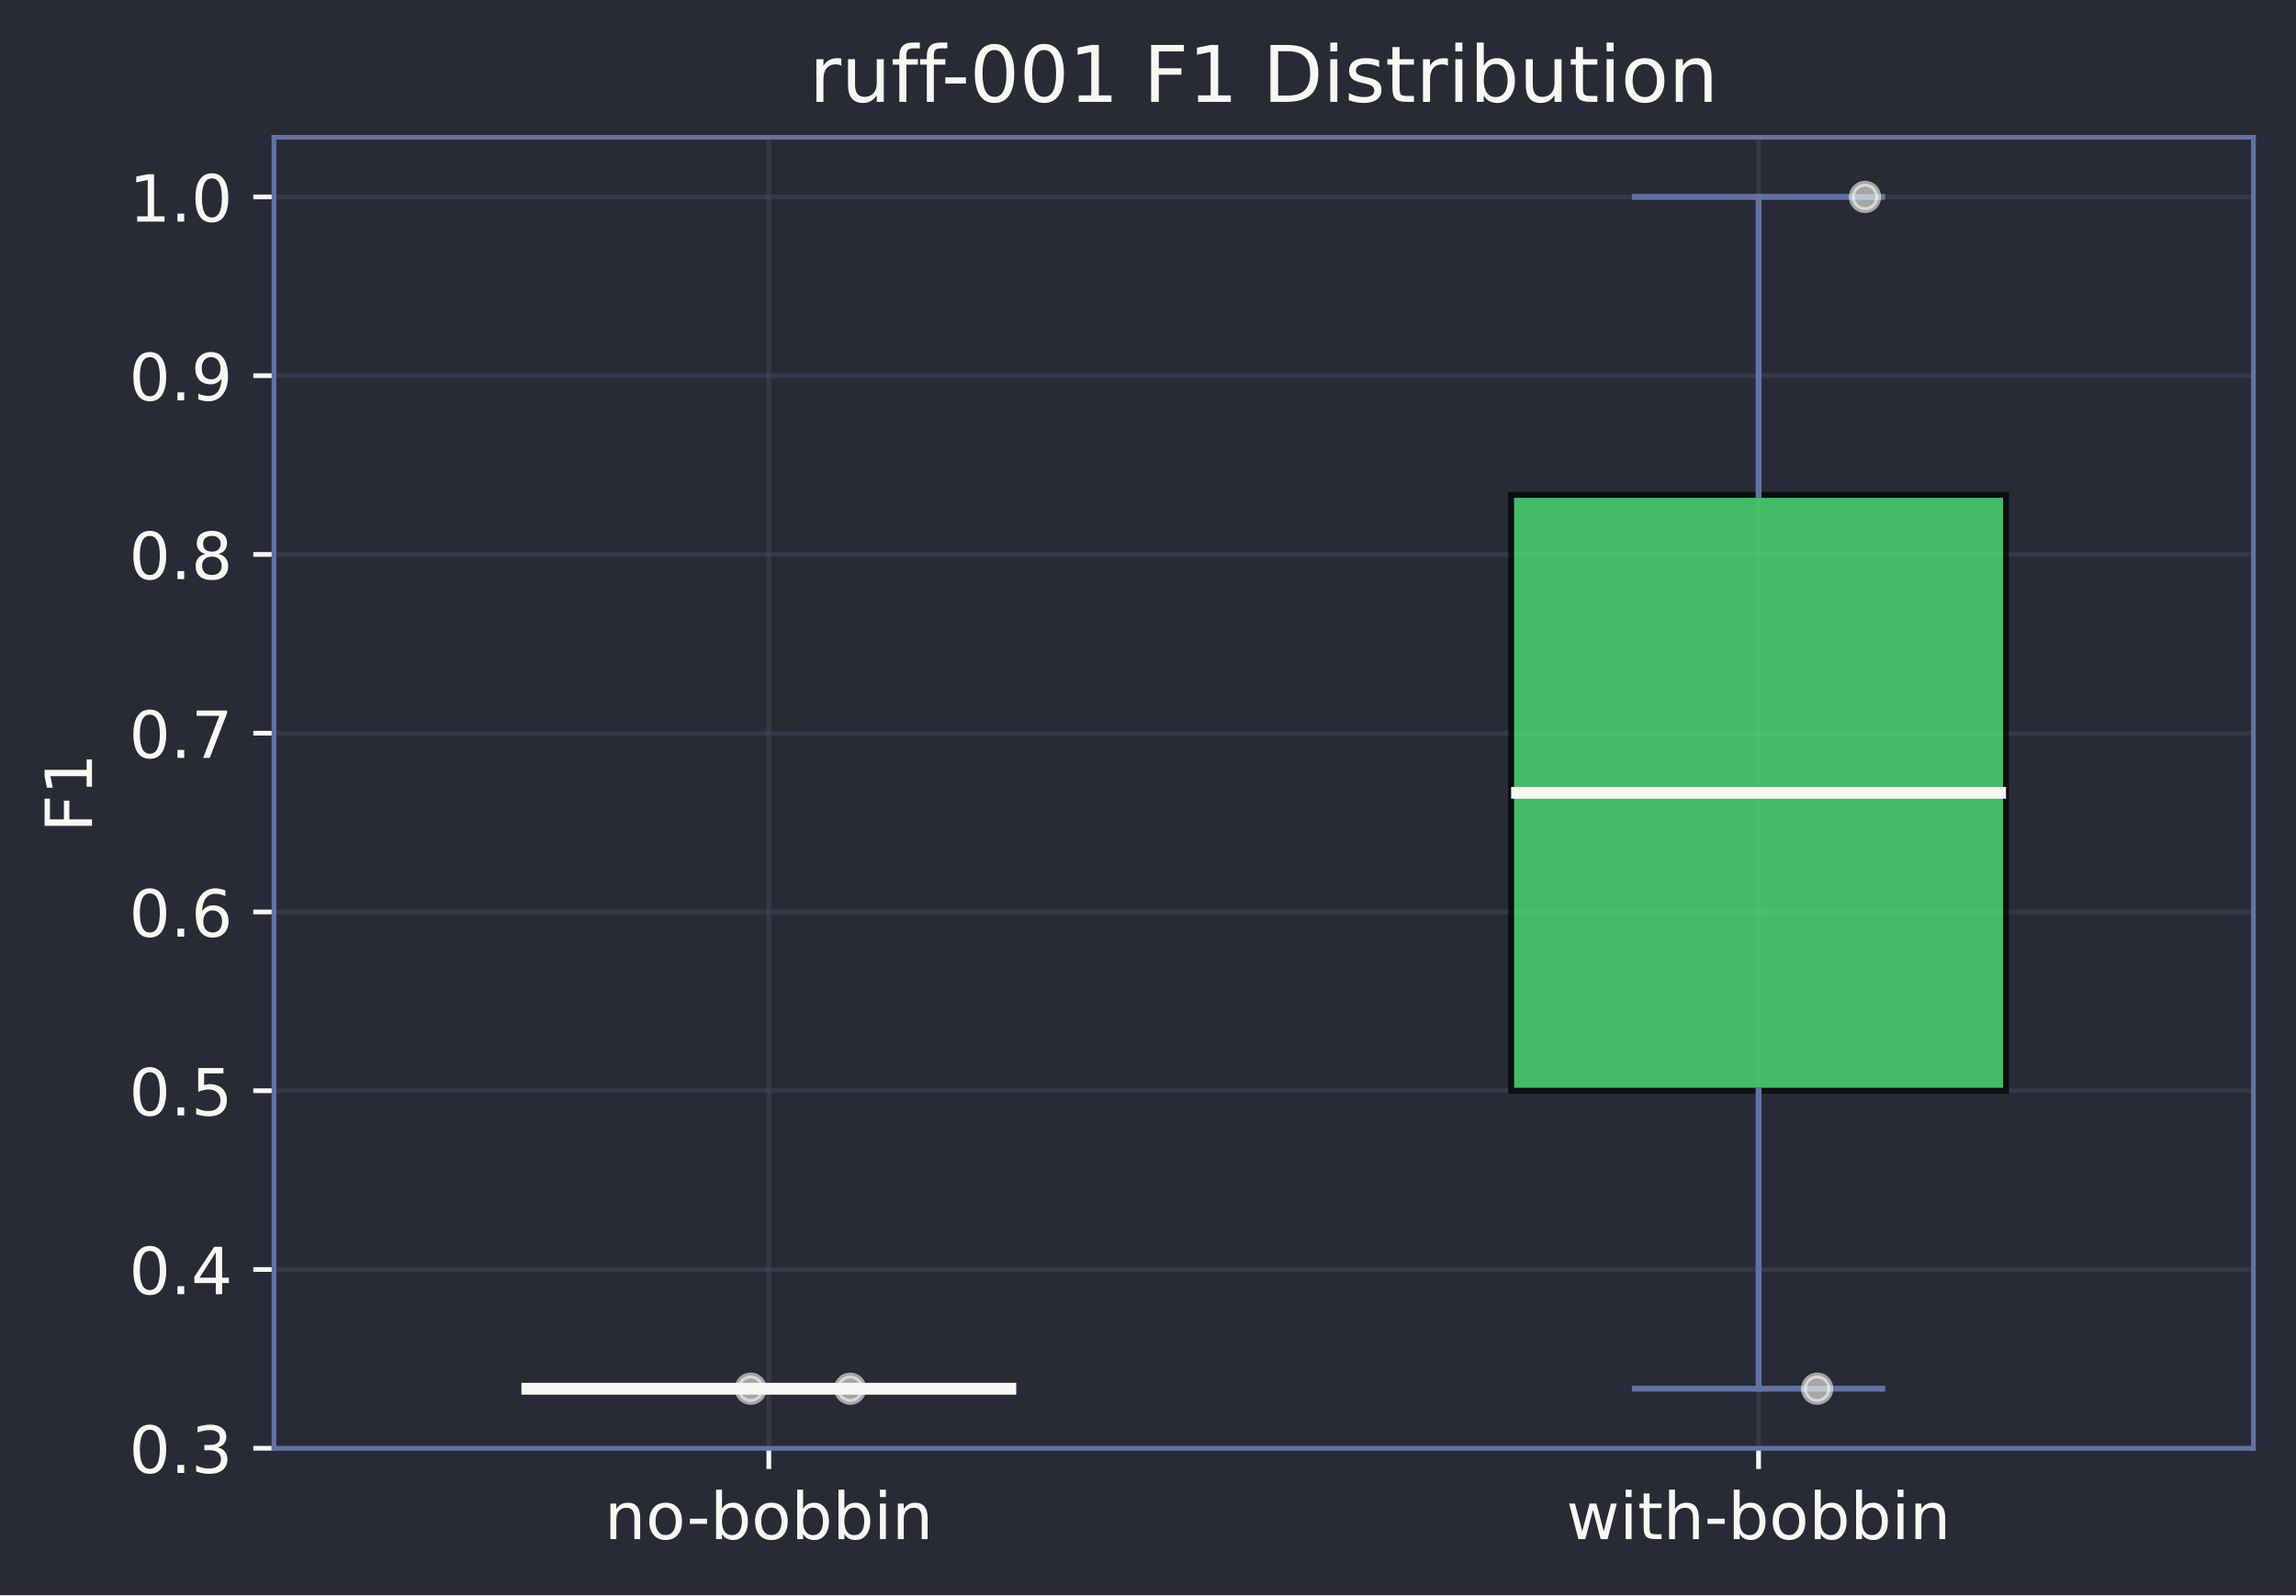
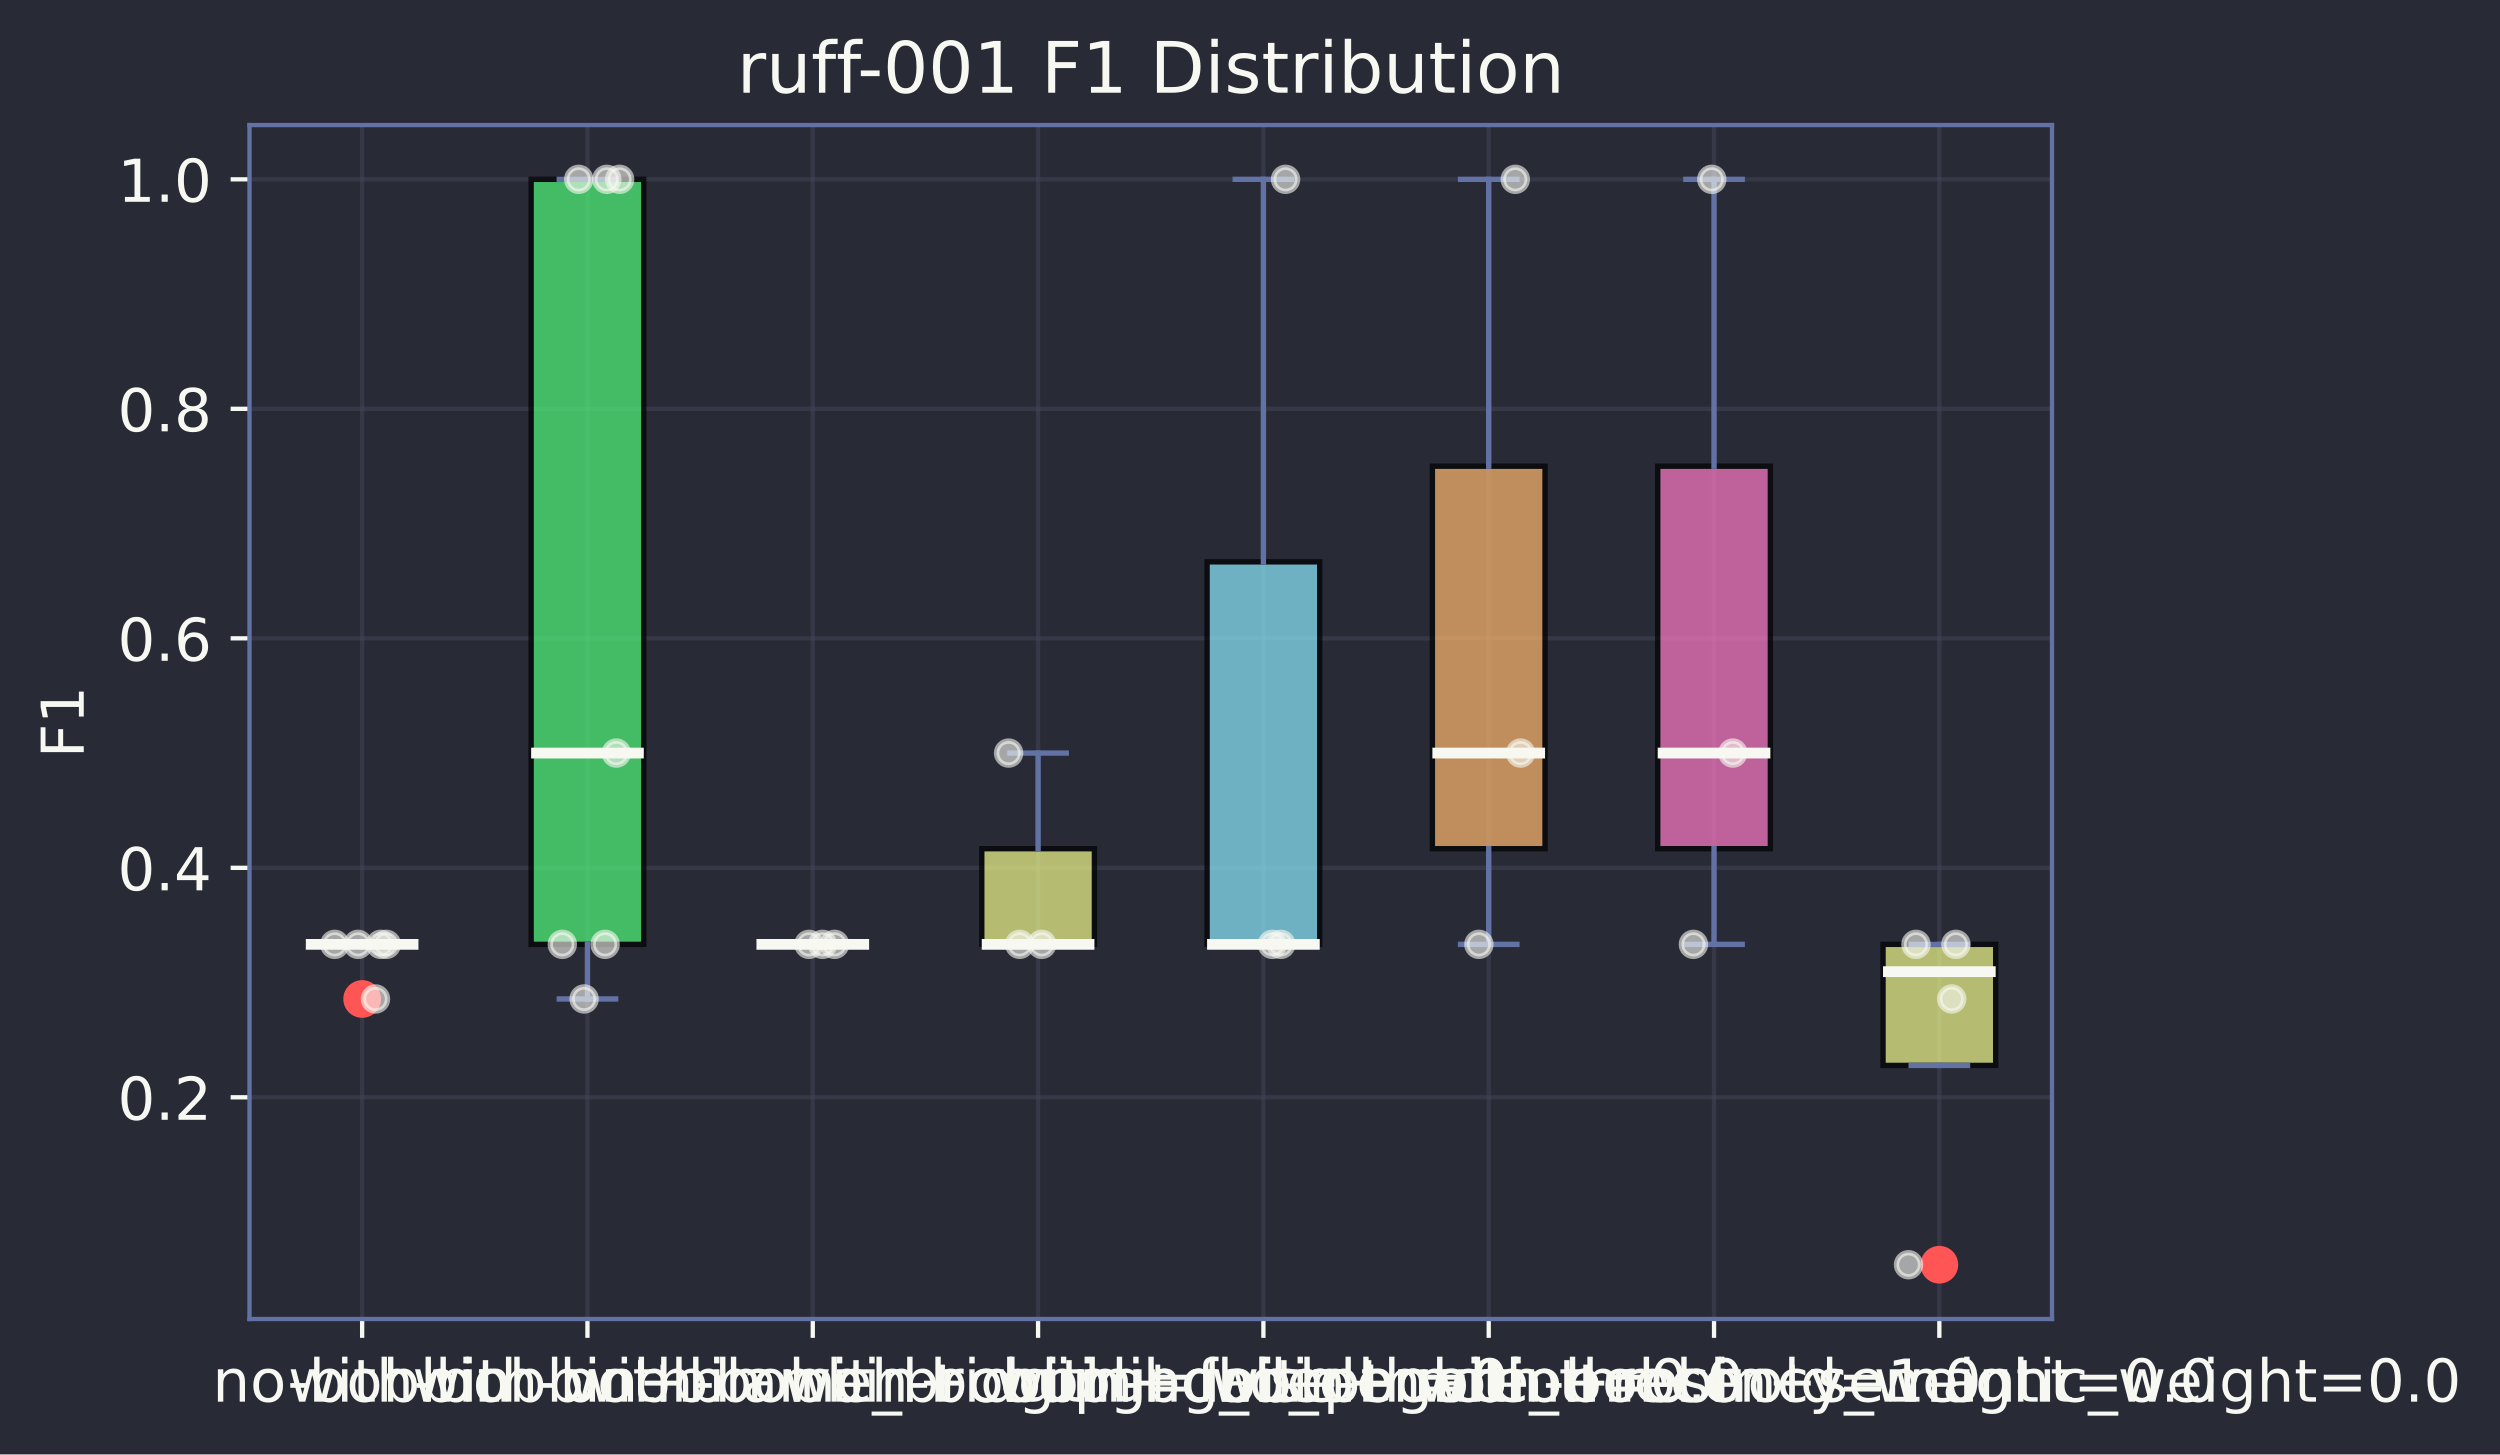
- <svg xmlns="http://www.w3.org/2000/svg" xmlns:xlink="http://www.w3.org/1999/xlink" width="388.339pt" height="269.836pt" viewBox="0 0 388.339 269.836" version="1.1">
+ <svg xmlns="http://www.w3.org/2000/svg" xmlns:xlink="http://www.w3.org/1999/xlink" width="464.349pt" height="270.142pt" viewBox="0 0 464.349 270.142" version="1.1">
  <defs>
    <style type="text/css">*{stroke-linejoin: round; stroke-linecap: butt}</style>
  </defs>
  <g id="figure_1">
    <g id="patch_1">
-       <path d="M 0 269.836  L 388.339 269.836  L 388.339 0  L 0 0  z " style="fill: #282a36" />
+       <path d="M 0 270.142  L 464.349 270.142  L 464.349 0  L 0 0  z " style="fill: #282a36" />
    </g>
    <g id="axes_1">
      <g id="patch_2">
        <path d="M 46.339 244.99  L 381.139 244.99  L 381.139 23.23  L 46.339 23.23  z " style="fill: #282a36" />
      </g>
      <g id="matplotlib.axis_1">
        <g id="xtick_1">
          <g id="line2d_1">
-             <path d="M 130.039 244.99  L 130.039 23.23  " clip-path="url(#p8b6cdd1f83)" style="fill: none; stroke: #44475a; stroke-opacity: 0.5; stroke-width: 0.8; stroke-linecap: square" />
+             <path d="M 67.264 244.99  L 67.264 23.23  " clip-path="url(#paa08015e3b)" style="fill: none; stroke: #44475a; stroke-opacity: 0.5; stroke-width: 0.8; stroke-linecap: square" />
          </g>
          <g id="line2d_2">
            <defs>
-               <path id="m2f7cc8b1eb" d="M 0 0  L 0 3.5  " style="stroke: #f8f8f2; stroke-width: 0.8" />
+               <path id="m1df1aa0d38" d="M 0 0  L 0 3.5  " style="stroke: #f8f8f2; stroke-width: 0.8" />
            </defs>
            <g>
-               <use xlink:href="#m2f7cc8b1eb" x="130.039" y="244.99" style="fill: #f8f8f2; stroke: #f8f8f2; stroke-width: 0.8" />
+               <use xlink:href="#m1df1aa0d38" x="67.264" y="244.99" style="fill: #f8f8f2; stroke: #f8f8f2; stroke-width: 0.8" />
            </g>
          </g>
          <g id="text_1">
-             <text style="font-size: 11px; font-family: 'DejaVu Sans', 'Bitstream Vera Sans', 'Computer Modern Sans Serif', 'Lucida Grande', 'Verdana', 'Geneva', 'Lucid', 'Arial', 'Helvetica', 'Avant Garde', sans-serif; text-anchor: middle; fill: #f8f8f2" x="130.039" y="260.348" transform="rotate(-0 130.0394 260.3482)">no-bobbin</text>
+             <text style="font-size: 11px; font-family: 'DejaVu Sans', 'Bitstream Vera Sans', 'Computer Modern Sans Serif', 'Lucida Grande', 'Verdana', 'Geneva', 'Lucid', 'Arial', 'Helvetica', 'Avant Garde', sans-serif; text-anchor: middle; fill: #f8f8f2" x="67.264" y="260.348" transform="rotate(-0 67.26438 260.3482)">no-bobbin</text>
          </g>
        </g>
        <g id="xtick_2">
          <g id="line2d_3">
-             <path d="M 297.439 244.99  L 297.439 23.23  " clip-path="url(#p8b6cdd1f83)" style="fill: none; stroke: #44475a; stroke-opacity: 0.5; stroke-width: 0.8; stroke-linecap: square" />
+             <path d="M 109.114 244.99  L 109.114 23.23  " clip-path="url(#paa08015e3b)" style="fill: none; stroke: #44475a; stroke-opacity: 0.5; stroke-width: 0.8; stroke-linecap: square" />
          </g>
          <g id="line2d_4">
            <g>
-               <use xlink:href="#m2f7cc8b1eb" x="297.439" y="244.99" style="fill: #f8f8f2; stroke: #f8f8f2; stroke-width: 0.8" />
+               <use xlink:href="#m1df1aa0d38" x="109.114" y="244.99" style="fill: #f8f8f2; stroke: #f8f8f2; stroke-width: 0.8" />
            </g>
          </g>
          <g id="text_2">
-             <text style="font-size: 11px; font-family: 'DejaVu Sans', 'Bitstream Vera Sans', 'Computer Modern Sans Serif', 'Lucida Grande', 'Verdana', 'Geneva', 'Lucid', 'Arial', 'Helvetica', 'Avant Garde', sans-serif; text-anchor: middle; fill: #f8f8f2" x="297.439" y="260.348" transform="rotate(-0 297.4394 260.3482)">with-bobbin</text>
+             <text style="font-size: 11px; font-family: 'DejaVu Sans', 'Bitstream Vera Sans', 'Computer Modern Sans Serif', 'Lucida Grande', 'Verdana', 'Geneva', 'Lucid', 'Arial', 'Helvetica', 'Avant Garde', sans-serif; text-anchor: middle; fill: #f8f8f2" x="109.114" y="260.348" transform="rotate(-0 109.1144 260.3482)">with-bobbin</text>
+           </g>
+         </g>
+         <g id="xtick_3">
+           <g id="line2d_5">
+             <path d="M 150.964 244.99  L 150.964 23.23  " clip-path="url(#paa08015e3b)" style="fill: none; stroke: #44475a; stroke-opacity: 0.5; stroke-width: 0.8; stroke-linecap: square" />
+           </g>
+           <g id="line2d_6">
+             <g>
+               <use xlink:href="#m1df1aa0d38" x="150.964" y="244.99" style="fill: #f8f8f2; stroke: #f8f8f2; stroke-width: 0.8" />
+             </g>
+           </g>
+           <g id="text_3">
+             <text style="font-size: 11px; font-family: 'DejaVu Sans', 'Bitstream Vera Sans', 'Computer Modern Sans Serif', 'Lucida Grande', 'Verdana', 'Geneva', 'Lucid', 'Arial', 'Helvetica', 'Avant Garde', sans-serif; text-anchor: middle; fill: #f8f8f2" x="150.964" y="260.348" transform="rotate(-0 150.9644 260.3482)">with-bobbin+blame_bridging=false</text>
+           </g>
+         </g>
+         <g id="xtick_4">
+           <g id="line2d_7">
+             <path d="M 192.814 244.99  L 192.814 23.23  " clip-path="url(#paa08015e3b)" style="fill: none; stroke: #44475a; stroke-opacity: 0.5; stroke-width: 0.8; stroke-linecap: square" />
+           </g>
+           <g id="line2d_8">
+             <g>
+               <use xlink:href="#m1df1aa0d38" x="192.814" y="244.99" style="fill: #f8f8f2; stroke: #f8f8f2; stroke-width: 0.8" />
+             </g>
+           </g>
+           <g id="text_4">
+             <text style="font-size: 11px; font-family: 'DejaVu Sans', 'Bitstream Vera Sans', 'Computer Modern Sans Serif', 'Lucida Grande', 'Verdana', 'Geneva', 'Lucid', 'Arial', 'Helvetica', 'Avant Garde', sans-serif; text-anchor: middle; fill: #f8f8f2" x="192.814" y="260.348" transform="rotate(-0 192.8144 260.3482)">with-bobbin+coupling_depth=0</text>
+           </g>
+         </g>
+         <g id="xtick_5">
+           <g id="line2d_9">
+             <path d="M 234.664 244.99  L 234.664 23.23  " clip-path="url(#paa08015e3b)" style="fill: none; stroke: #44475a; stroke-opacity: 0.5; stroke-width: 0.8; stroke-linecap: square" />
+           </g>
+           <g id="line2d_10">
+             <g>
+               <use xlink:href="#m1df1aa0d38" x="234.664" y="244.99" style="fill: #f8f8f2; stroke: #f8f8f2; stroke-width: 0.8" />
+             </g>
+           </g>
+           <g id="text_5">
+             <text style="font-size: 11px; font-family: 'DejaVu Sans', 'Bitstream Vera Sans', 'Computer Modern Sans Serif', 'Lucida Grande', 'Verdana', 'Geneva', 'Lucid', 'Arial', 'Helvetica', 'Avant Garde', sans-serif; text-anchor: middle; fill: #f8f8f2" x="234.664" y="260.348" transform="rotate(-0 234.6644 260.3482)">with-bobbin+doc_demotion=0.0</text>
+           </g>
+         </g>
+         <g id="xtick_6">
+           <g id="line2d_11">
+             <path d="M 276.514 244.99  L 276.514 23.23  " clip-path="url(#paa08015e3b)" style="fill: none; stroke: #44475a; stroke-opacity: 0.5; stroke-width: 0.8; stroke-linecap: square" />
+           </g>
+           <g id="line2d_12">
+             <g>
+               <use xlink:href="#m1df1aa0d38" x="276.514" y="244.99" style="fill: #f8f8f2; stroke: #f8f8f2; stroke-width: 0.8" />
+             </g>
+           </g>
+           <g id="text_6">
+             <text style="font-size: 11px; font-family: 'DejaVu Sans', 'Bitstream Vera Sans', 'Computer Modern Sans Serif', 'Lucida Grande', 'Verdana', 'Geneva', 'Lucid', 'Arial', 'Helvetica', 'Avant Garde', sans-serif; text-anchor: middle; fill: #f8f8f2" x="276.514" y="260.348" transform="rotate(-0 276.5144 260.3482)">with-bobbin+gate_threshold=1.0</text>
+           </g>
+         </g>
+         <g id="xtick_7">
+           <g id="line2d_13">
+             <path d="M 318.364 244.99  L 318.364 23.23  " clip-path="url(#paa08015e3b)" style="fill: none; stroke: #44475a; stroke-opacity: 0.5; stroke-width: 0.8; stroke-linecap: square" />
+           </g>
+           <g id="line2d_14">
+             <g>
+               <use xlink:href="#m1df1aa0d38" x="318.364" y="244.99" style="fill: #f8f8f2; stroke: #f8f8f2; stroke-width: 0.8" />
+             </g>
+           </g>
+           <g id="text_7">
+             <text style="font-size: 11px; font-family: 'DejaVu Sans', 'Bitstream Vera Sans', 'Computer Modern Sans Serif', 'Lucida Grande', 'Verdana', 'Geneva', 'Lucid', 'Arial', 'Helvetica', 'Avant Garde', sans-serif; text-anchor: middle; fill: #f8f8f2" x="318.364" y="260.348" transform="rotate(-0 318.3644 260.3482)">with-bobbin+recency_weight=0.0</text>
+           </g>
+         </g>
+         <g id="xtick_8">
+           <g id="line2d_15">
+             <path d="M 360.214 244.99  L 360.214 23.23  " clip-path="url(#paa08015e3b)" style="fill: none; stroke: #44475a; stroke-opacity: 0.5; stroke-width: 0.8; stroke-linecap: square" />
+           </g>
+           <g id="line2d_16">
+             <g>
+               <use xlink:href="#m1df1aa0d38" x="360.214" y="244.99" style="fill: #f8f8f2; stroke: #f8f8f2; stroke-width: 0.8" />
+             </g>
+           </g>
+           <g id="text_8">
+             <text style="font-size: 11px; font-family: 'DejaVu Sans', 'Bitstream Vera Sans', 'Computer Modern Sans Serif', 'Lucida Grande', 'Verdana', 'Geneva', 'Lucid', 'Arial', 'Helvetica', 'Avant Garde', sans-serif; text-anchor: middle; fill: #f8f8f2" x="360.214" y="260.348" transform="rotate(-0 360.2144 260.3482)">with-bobbin+semantic_weight=0.0</text>
          </g>
        </g>
      </g>
      <g id="matplotlib.axis_2">
        <g id="ytick_1">
-           <g id="line2d_5">
-             <path d="M 46.339 244.979  L 381.139 244.979  " clip-path="url(#p8b6cdd1f83)" style="fill: none; stroke: #44475a; stroke-opacity: 0.5; stroke-width: 0.8; stroke-linecap: square" />
-           </g>
-           <g id="line2d_6">
+           <g id="line2d_17">
+             <path d="M 46.339 203.814  L 381.139 203.814  " clip-path="url(#paa08015e3b)" style="fill: none; stroke: #44475a; stroke-opacity: 0.5; stroke-width: 0.8; stroke-linecap: square" />
+           </g>
+           <g id="line2d_18">
            <defs>
-               <path id="mf283ad2624" d="M 0 0  L -3.5 0  " style="stroke: #f8f8f2; stroke-width: 0.8" />
+               <path id="m4ef5f65488" d="M 0 0  L -3.5 0  " style="stroke: #f8f8f2; stroke-width: 0.8" />
            </defs>
            <g>
-               <use xlink:href="#mf283ad2624" x="46.339" y="244.979" style="fill: #f8f8f2; stroke: #f8f8f2; stroke-width: 0.8" />
-             </g>
-           </g>
-           <g id="text_3">
-             <text style="font-size: 11px; font-family: 'DejaVu Sans', 'Bitstream Vera Sans', 'Computer Modern Sans Serif', 'Lucida Grande', 'Verdana', 'Geneva', 'Lucid', 'Arial', 'Helvetica', 'Avant Garde', sans-serif; text-anchor: end; fill: #f8f8f2" x="39.339" y="249.158" transform="rotate(-0 39.33937 249.1585)">0.3</text>
+               <use xlink:href="#m4ef5f65488" x="46.339" y="203.814" style="fill: #f8f8f2; stroke: #f8f8f2; stroke-width: 0.8" />
+             </g>
+           </g>
+           <g id="text_9">
+             <text style="font-size: 11px; font-family: 'DejaVu Sans', 'Bitstream Vera Sans', 'Computer Modern Sans Serif', 'Lucida Grande', 'Verdana', 'Geneva', 'Lucid', 'Arial', 'Helvetica', 'Avant Garde', sans-serif; text-anchor: end; fill: #f8f8f2" x="39.339" y="207.993" transform="rotate(-0 39.33937 207.9934)">0.2</text>
          </g>
        </g>
        <g id="ytick_2">
-           <g id="line2d_7">
-             <path d="M 46.339 214.741  L 381.139 214.741  " clip-path="url(#p8b6cdd1f83)" style="fill: none; stroke: #44475a; stroke-opacity: 0.5; stroke-width: 0.8; stroke-linecap: square" />
-           </g>
-           <g id="line2d_8">
-             <g>
-               <use xlink:href="#mf283ad2624" x="46.339" y="214.741" style="fill: #f8f8f2; stroke: #f8f8f2; stroke-width: 0.8" />
-             </g>
-           </g>
-           <g id="text_4">
-             <text style="font-size: 11px; font-family: 'DejaVu Sans', 'Bitstream Vera Sans', 'Computer Modern Sans Serif', 'Lucida Grande', 'Verdana', 'Geneva', 'Lucid', 'Arial', 'Helvetica', 'Avant Garde', sans-serif; text-anchor: end; fill: #f8f8f2" x="39.339" y="218.92" transform="rotate(-0 39.33937 218.92)">0.4</text>
+           <g id="line2d_19">
+             <path d="M 46.339 161.188  L 381.139 161.188  " clip-path="url(#paa08015e3b)" style="fill: none; stroke: #44475a; stroke-opacity: 0.5; stroke-width: 0.8; stroke-linecap: square" />
+           </g>
+           <g id="line2d_20">
+             <g>
+               <use xlink:href="#m4ef5f65488" x="46.339" y="161.188" style="fill: #f8f8f2; stroke: #f8f8f2; stroke-width: 0.8" />
+             </g>
+           </g>
+           <g id="text_10">
+             <text style="font-size: 11px; font-family: 'DejaVu Sans', 'Bitstream Vera Sans', 'Computer Modern Sans Serif', 'Lucida Grande', 'Verdana', 'Geneva', 'Lucid', 'Arial', 'Helvetica', 'Avant Garde', sans-serif; text-anchor: end; fill: #f8f8f2" x="39.339" y="165.367" transform="rotate(-0 39.33937 165.3673)">0.4</text>
          </g>
        </g>
        <g id="ytick_3">
-           <g id="line2d_9">
-             <path d="M 46.339 184.502  L 381.139 184.502  " clip-path="url(#p8b6cdd1f83)" style="fill: none; stroke: #44475a; stroke-opacity: 0.5; stroke-width: 0.8; stroke-linecap: square" />
-           </g>
-           <g id="line2d_10">
-             <g>
-               <use xlink:href="#mf283ad2624" x="46.339" y="184.502" style="fill: #f8f8f2; stroke: #f8f8f2; stroke-width: 0.8" />
-             </g>
-           </g>
-           <g id="text_5">
-             <text style="font-size: 11px; font-family: 'DejaVu Sans', 'Bitstream Vera Sans', 'Computer Modern Sans Serif', 'Lucida Grande', 'Verdana', 'Geneva', 'Lucid', 'Arial', 'Helvetica', 'Avant Garde', sans-serif; text-anchor: end; fill: #f8f8f2" x="39.339" y="188.682" transform="rotate(-0 39.33937 188.6815)">0.5</text>
+           <g id="line2d_21">
+             <path d="M 46.339 118.562  L 381.139 118.562  " clip-path="url(#paa08015e3b)" style="fill: none; stroke: #44475a; stroke-opacity: 0.5; stroke-width: 0.8; stroke-linecap: square" />
+           </g>
+           <g id="line2d_22">
+             <g>
+               <use xlink:href="#m4ef5f65488" x="46.339" y="118.562" style="fill: #f8f8f2; stroke: #f8f8f2; stroke-width: 0.8" />
+             </g>
+           </g>
+           <g id="text_11">
+             <text style="font-size: 11px; font-family: 'DejaVu Sans', 'Bitstream Vera Sans', 'Computer Modern Sans Serif', 'Lucida Grande', 'Verdana', 'Geneva', 'Lucid', 'Arial', 'Helvetica', 'Avant Garde', sans-serif; text-anchor: end; fill: #f8f8f2" x="39.339" y="122.741" transform="rotate(-0 39.33937 122.7412)">0.6</text>
          </g>
        </g>
        <g id="ytick_4">
-           <g id="line2d_11">
-             <path d="M 46.339 154.264  L 381.139 154.264  " clip-path="url(#p8b6cdd1f83)" style="fill: none; stroke: #44475a; stroke-opacity: 0.5; stroke-width: 0.8; stroke-linecap: square" />
-           </g>
-           <g id="line2d_12">
-             <g>
-               <use xlink:href="#mf283ad2624" x="46.339" y="154.264" style="fill: #f8f8f2; stroke: #f8f8f2; stroke-width: 0.8" />
-             </g>
-           </g>
-           <g id="text_6">
-             <text style="font-size: 11px; font-family: 'DejaVu Sans', 'Bitstream Vera Sans', 'Computer Modern Sans Serif', 'Lucida Grande', 'Verdana', 'Geneva', 'Lucid', 'Arial', 'Helvetica', 'Avant Garde', sans-serif; text-anchor: end; fill: #f8f8f2" x="39.339" y="158.443" transform="rotate(-0 39.33937 158.443)">0.6</text>
+           <g id="line2d_23">
+             <path d="M 46.339 75.936  L 381.139 75.936  " clip-path="url(#paa08015e3b)" style="fill: none; stroke: #44475a; stroke-opacity: 0.5; stroke-width: 0.8; stroke-linecap: square" />
+           </g>
+           <g id="line2d_24">
+             <g>
+               <use xlink:href="#m4ef5f65488" x="46.339" y="75.936" style="fill: #f8f8f2; stroke: #f8f8f2; stroke-width: 0.8" />
+             </g>
+           </g>
+           <g id="text_12">
+             <text style="font-size: 11px; font-family: 'DejaVu Sans', 'Bitstream Vera Sans', 'Computer Modern Sans Serif', 'Lucida Grande', 'Verdana', 'Geneva', 'Lucid', 'Arial', 'Helvetica', 'Avant Garde', sans-serif; text-anchor: end; fill: #f8f8f2" x="39.339" y="80.115" transform="rotate(-0 39.33937 80.11515)">0.8</text>
          </g>
        </g>
        <g id="ytick_5">
-           <g id="line2d_13">
-             <path d="M 46.339 124.025  L 381.139 124.025  " clip-path="url(#p8b6cdd1f83)" style="fill: none; stroke: #44475a; stroke-opacity: 0.5; stroke-width: 0.8; stroke-linecap: square" />
-           </g>
-           <g id="line2d_14">
-             <g>
-               <use xlink:href="#mf283ad2624" x="46.339" y="124.025" style="fill: #f8f8f2; stroke: #f8f8f2; stroke-width: 0.8" />
-             </g>
-           </g>
-           <g id="text_7">
-             <text style="font-size: 11px; font-family: 'DejaVu Sans', 'Bitstream Vera Sans', 'Computer Modern Sans Serif', 'Lucida Grande', 'Verdana', 'Geneva', 'Lucid', 'Arial', 'Helvetica', 'Avant Garde', sans-serif; text-anchor: end; fill: #f8f8f2" x="39.339" y="128.205" transform="rotate(-0 39.33937 128.2045)">0.7</text>
-           </g>
-         </g>
-         <g id="ytick_6">
-           <g id="line2d_15">
-             <path d="M 46.339 93.787  L 381.139 93.787  " clip-path="url(#p8b6cdd1f83)" style="fill: none; stroke: #44475a; stroke-opacity: 0.5; stroke-width: 0.8; stroke-linecap: square" />
-           </g>
-           <g id="line2d_16">
-             <g>
-               <use xlink:href="#mf283ad2624" x="46.339" y="93.787" style="fill: #f8f8f2; stroke: #f8f8f2; stroke-width: 0.8" />
-             </g>
-           </g>
-           <g id="text_8">
-             <text style="font-size: 11px; font-family: 'DejaVu Sans', 'Bitstream Vera Sans', 'Computer Modern Sans Serif', 'Lucida Grande', 'Verdana', 'Geneva', 'Lucid', 'Arial', 'Helvetica', 'Avant Garde', sans-serif; text-anchor: end; fill: #f8f8f2" x="39.339" y="97.966" transform="rotate(-0 39.33937 97.96605)">0.8</text>
-           </g>
-         </g>
-         <g id="ytick_7">
-           <g id="line2d_17">
-             <path d="M 46.339 63.548  L 381.139 63.548  " clip-path="url(#p8b6cdd1f83)" style="fill: none; stroke: #44475a; stroke-opacity: 0.5; stroke-width: 0.8; stroke-linecap: square" />
-           </g>
-           <g id="line2d_18">
-             <g>
-               <use xlink:href="#mf283ad2624" x="46.339" y="63.548" style="fill: #f8f8f2; stroke: #f8f8f2; stroke-width: 0.8" />
-             </g>
-           </g>
-           <g id="text_9">
-             <text style="font-size: 11px; font-family: 'DejaVu Sans', 'Bitstream Vera Sans', 'Computer Modern Sans Serif', 'Lucida Grande', 'Verdana', 'Geneva', 'Lucid', 'Arial', 'Helvetica', 'Avant Garde', sans-serif; text-anchor: end; fill: #f8f8f2" x="39.339" y="67.728" transform="rotate(-0 39.33937 67.72757)">0.9</text>
-           </g>
-         </g>
-         <g id="ytick_8">
-           <g id="line2d_19">
-             <path d="M 46.339 33.31  L 381.139 33.31  " clip-path="url(#p8b6cdd1f83)" style="fill: none; stroke: #44475a; stroke-opacity: 0.5; stroke-width: 0.8; stroke-linecap: square" />
-           </g>
-           <g id="line2d_20">
-             <g>
-               <use xlink:href="#mf283ad2624" x="46.339" y="33.31" style="fill: #f8f8f2; stroke: #f8f8f2; stroke-width: 0.8" />
-             </g>
-           </g>
-           <g id="text_10">
+           <g id="line2d_25">
+             <path d="M 46.339 33.31  L 381.139 33.31  " clip-path="url(#paa08015e3b)" style="fill: none; stroke: #44475a; stroke-opacity: 0.5; stroke-width: 0.8; stroke-linecap: square" />
+           </g>
+           <g id="line2d_26">
+             <g>
+               <use xlink:href="#m4ef5f65488" x="46.339" y="33.31" style="fill: #f8f8f2; stroke: #f8f8f2; stroke-width: 0.8" />
+             </g>
+           </g>
+           <g id="text_13">
            <text style="font-size: 11px; font-family: 'DejaVu Sans', 'Bitstream Vera Sans', 'Computer Modern Sans Serif', 'Lucida Grande', 'Verdana', 'Geneva', 'Lucid', 'Arial', 'Helvetica', 'Avant Garde', sans-serif; text-anchor: end; fill: #f8f8f2" x="39.339" y="37.489" transform="rotate(-0 39.33937 37.48908)">1.0</text>
          </g>
        </g>
-         <g id="text_11">
+         <g id="text_14">
          <text style="font-size: 11px; font-family: 'DejaVu Sans', 'Bitstream Vera Sans', 'Computer Modern Sans Serif', 'Lucida Grande', 'Verdana', 'Geneva', 'Lucid', 'Arial', 'Helvetica', 'Avant Garde', sans-serif; text-anchor: middle; fill: #f8f8f2" x="15.558" y="134.11" transform="rotate(-90 15.55828 134.1099)">F1</text>
        </g>
      </g>
      <g id="patch_3">
-         <path d="M 88.189 234.91  L 171.889 234.91  L 171.889 234.91  L 88.189 234.91  L 88.189 234.91  z " clip-path="url(#p8b6cdd1f83)" style="fill: #bd93f9; opacity: 0.7; stroke: #000000; stroke-linejoin: miter" />
-       </g>
-       <g id="line2d_21">
-         <path d="M 130.039 234.91  L 130.039 234.91  " clip-path="url(#p8b6cdd1f83)" style="fill: none; stroke: #6272a4; stroke-linecap: square" />
-       </g>
-       <g id="line2d_22">
-         <path d="M 130.039 234.91  L 130.039 234.91  " clip-path="url(#p8b6cdd1f83)" style="fill: none; stroke: #6272a4; stroke-linecap: square" />
-       </g>
-       <g id="line2d_23">
-         <path d="M 109.114 234.91  L 150.964 234.91  " clip-path="url(#p8b6cdd1f83)" style="fill: none; stroke: #6272a4; stroke-linecap: square" />
-       </g>
-       <g id="line2d_24">
-         <path d="M 109.114 234.91  L 150.964 234.91  " clip-path="url(#p8b6cdd1f83)" style="fill: none; stroke: #6272a4; stroke-linecap: square" />
-       </g>
-       <g id="line2d_25" />
+         <path d="M 56.802 175.404  L 77.727 175.404  L 77.727 175.404  L 56.802 175.404  L 56.802 175.404  z " clip-path="url(#paa08015e3b)" style="fill: #bd93f9; opacity: 0.7; stroke: #000000; stroke-linejoin: miter" />
+       </g>
+       <g id="line2d_27">
+         <path d="M 67.264 175.404  L 67.264 175.404  " clip-path="url(#paa08015e3b)" style="fill: none; stroke: #6272a4; stroke-linecap: square" />
+       </g>
+       <g id="line2d_28">
+         <path d="M 67.264 175.404  L 67.264 175.404  " clip-path="url(#paa08015e3b)" style="fill: none; stroke: #6272a4; stroke-linecap: square" />
+       </g>
+       <g id="line2d_29">
+         <path d="M 62.033 175.404  L 72.496 175.404  " clip-path="url(#paa08015e3b)" style="fill: none; stroke: #6272a4; stroke-linecap: square" />
+       </g>
+       <g id="line2d_30">
+         <path d="M 62.033 175.404  L 72.496 175.404  " clip-path="url(#paa08015e3b)" style="fill: none; stroke: #6272a4; stroke-linecap: square" />
+       </g>
+       <g id="line2d_31">
+         <defs>
+           <path id="md04ff45c96" d="M 0 3  C 0.796 3 1.559 2.684 2.121 2.121  C 2.684 1.559 3 0.796 3 0  C 3 -0.796 2.684 -1.559 2.121 -2.121  C 1.559 -2.684 0.796 -3 0 -3  C -0.796 -3 -1.559 -2.684 -2.121 -2.121  C -2.684 -1.559 -3 -0.796 -3 0  C -3 0.796 -2.684 1.559 -2.121 2.121  C -1.559 2.684 -0.796 3 0 3  z " style="stroke: #ff5555" />
+         </defs>
+         <g clip-path="url(#paa08015e3b)">
+           <use xlink:href="#md04ff45c96" x="67.264" y="185.549" style="fill: #ff5555; stroke: #ff5555" />
+         </g>
+       </g>
      <g id="patch_4">
-         <path d="M 255.589 184.51  L 339.289 184.51  L 339.289 83.71  L 255.589 83.71  L 255.589 184.51  z " clip-path="url(#p8b6cdd1f83)" style="fill: #50fa7b; opacity: 0.7; stroke: #000000; stroke-linejoin: miter" />
-       </g>
-       <g id="line2d_26">
-         <path d="M 297.439 184.51  L 297.439 234.91  " clip-path="url(#p8b6cdd1f83)" style="fill: none; stroke: #6272a4; stroke-linecap: square" />
-       </g>
-       <g id="line2d_27">
-         <path d="M 297.439 83.71  L 297.439 33.31  " clip-path="url(#p8b6cdd1f83)" style="fill: none; stroke: #6272a4; stroke-linecap: square" />
-       </g>
-       <g id="line2d_28">
-         <path d="M 276.514 234.91  L 318.364 234.91  " clip-path="url(#p8b6cdd1f83)" style="fill: none; stroke: #6272a4; stroke-linecap: square" />
-       </g>
-       <g id="line2d_29">
-         <path d="M 276.514 33.31  L 318.364 33.31  " clip-path="url(#p8b6cdd1f83)" style="fill: none; stroke: #6272a4; stroke-linecap: square" />
-       </g>
-       <g id="line2d_30" />
-       <g id="line2d_31">
-         <path d="M 88.189 234.91  L 171.889 234.91  " clip-path="url(#p8b6cdd1f83)" style="fill: none; stroke: #f8f8f2; stroke-width: 2" />
+         <path d="M 98.652 175.404  L 119.577 175.404  L 119.577 33.31  L 98.652 33.31  L 98.652 175.404  z " clip-path="url(#paa08015e3b)" style="fill: #50fa7b; opacity: 0.7; stroke: #000000; stroke-linejoin: miter" />
      </g>
      <g id="line2d_32">
-         <path d="M 255.589 134.11  L 339.289 134.11  " clip-path="url(#p8b6cdd1f83)" style="fill: none; stroke: #f8f8f2; stroke-width: 2" />
-       </g>
+         <path d="M 109.114 175.404  L 109.114 185.549  " clip-path="url(#paa08015e3b)" style="fill: none; stroke: #6272a4; stroke-linecap: square" />
+       </g>
+       <g id="line2d_33">
+         <path d="M 109.114 33.31  L 109.114 33.31  " clip-path="url(#paa08015e3b)" style="fill: none; stroke: #6272a4; stroke-linecap: square" />
+       </g>
+       <g id="line2d_34">
+         <path d="M 103.883 185.549  L 114.346 185.549  " clip-path="url(#paa08015e3b)" style="fill: none; stroke: #6272a4; stroke-linecap: square" />
+       </g>
+       <g id="line2d_35">
+         <path d="M 103.883 33.31  L 114.346 33.31  " clip-path="url(#paa08015e3b)" style="fill: none; stroke: #6272a4; stroke-linecap: square" />
+       </g>
+       <g id="line2d_36" />
      <g id="patch_5">
+         <path d="M 140.502 175.404  L 161.427 175.404  L 161.427 175.404  L 140.502 175.404  L 140.502 175.404  z " clip-path="url(#paa08015e3b)" style="fill: #ff79c6; opacity: 0.7; stroke: #000000; stroke-linejoin: miter" />
+       </g>
+       <g id="line2d_37">
+         <path d="M 150.964 175.404  L 150.964 175.404  " clip-path="url(#paa08015e3b)" style="fill: none; stroke: #6272a4; stroke-linecap: square" />
+       </g>
+       <g id="line2d_38">
+         <path d="M 150.964 175.404  L 150.964 175.404  " clip-path="url(#paa08015e3b)" style="fill: none; stroke: #6272a4; stroke-linecap: square" />
+       </g>
+       <g id="line2d_39">
+         <path d="M 145.733 175.404  L 156.196 175.404  " clip-path="url(#paa08015e3b)" style="fill: none; stroke: #6272a4; stroke-linecap: square" />
+       </g>
+       <g id="line2d_40">
+         <path d="M 145.733 175.404  L 156.196 175.404  " clip-path="url(#paa08015e3b)" style="fill: none; stroke: #6272a4; stroke-linecap: square" />
+       </g>
+       <g id="line2d_41" />
+       <g id="patch_6">
+         <path d="M 182.352 175.404  L 203.277 175.404  L 203.277 157.64  L 182.352 157.64  L 182.352 175.404  z " clip-path="url(#paa08015e3b)" style="fill: #f1fa8c; opacity: 0.7; stroke: #000000; stroke-linejoin: miter" />
+       </g>
+       <g id="line2d_42">
+         <path d="M 192.814 175.404  L 192.814 175.404  " clip-path="url(#paa08015e3b)" style="fill: none; stroke: #6272a4; stroke-linecap: square" />
+       </g>
+       <g id="line2d_43">
+         <path d="M 192.814 157.64  L 192.814 139.875  " clip-path="url(#paa08015e3b)" style="fill: none; stroke: #6272a4; stroke-linecap: square" />
+       </g>
+       <g id="line2d_44">
+         <path d="M 187.583 175.404  L 198.046 175.404  " clip-path="url(#paa08015e3b)" style="fill: none; stroke: #6272a4; stroke-linecap: square" />
+       </g>
+       <g id="line2d_45">
+         <path d="M 187.583 139.875  L 198.046 139.875  " clip-path="url(#paa08015e3b)" style="fill: none; stroke: #6272a4; stroke-linecap: square" />
+       </g>
+       <g id="line2d_46" />
+       <g id="patch_7">
+         <path d="M 224.202 175.404  L 245.127 175.404  L 245.127 104.357  L 224.202 104.357  L 224.202 175.404  z " clip-path="url(#paa08015e3b)" style="fill: #8be9fd; opacity: 0.7; stroke: #000000; stroke-linejoin: miter" />
+       </g>
+       <g id="line2d_47">
+         <path d="M 234.664 175.404  L 234.664 175.404  " clip-path="url(#paa08015e3b)" style="fill: none; stroke: #6272a4; stroke-linecap: square" />
+       </g>
+       <g id="line2d_48">
+         <path d="M 234.664 104.357  L 234.664 33.31  " clip-path="url(#paa08015e3b)" style="fill: none; stroke: #6272a4; stroke-linecap: square" />
+       </g>
+       <g id="line2d_49">
+         <path d="M 229.433 175.404  L 239.896 175.404  " clip-path="url(#paa08015e3b)" style="fill: none; stroke: #6272a4; stroke-linecap: square" />
+       </g>
+       <g id="line2d_50">
+         <path d="M 229.433 33.31  L 239.896 33.31  " clip-path="url(#paa08015e3b)" style="fill: none; stroke: #6272a4; stroke-linecap: square" />
+       </g>
+       <g id="line2d_51" />
+       <g id="patch_8">
+         <path d="M 266.052 157.64  L 286.977 157.64  L 286.977 86.593  L 266.052 86.593  L 266.052 157.64  z " clip-path="url(#paa08015e3b)" style="fill: #ffb86c; opacity: 0.7; stroke: #000000; stroke-linejoin: miter" />
+       </g>
+       <g id="line2d_52">
+         <path d="M 276.514 157.64  L 276.514 175.404  " clip-path="url(#paa08015e3b)" style="fill: none; stroke: #6272a4; stroke-linecap: square" />
+       </g>
+       <g id="line2d_53">
+         <path d="M 276.514 86.593  L 276.514 33.31  " clip-path="url(#paa08015e3b)" style="fill: none; stroke: #6272a4; stroke-linecap: square" />
+       </g>
+       <g id="line2d_54">
+         <path d="M 271.283 175.404  L 281.746 175.404  " clip-path="url(#paa08015e3b)" style="fill: none; stroke: #6272a4; stroke-linecap: square" />
+       </g>
+       <g id="line2d_55">
+         <path d="M 271.283 33.31  L 281.746 33.31  " clip-path="url(#paa08015e3b)" style="fill: none; stroke: #6272a4; stroke-linecap: square" />
+       </g>
+       <g id="line2d_56" />
+       <g id="patch_9">
+         <path d="M 307.902 157.64  L 328.827 157.64  L 328.827 86.593  L 307.902 86.593  L 307.902 157.64  z " clip-path="url(#paa08015e3b)" style="fill: #ff79c6; opacity: 0.7; stroke: #000000; stroke-linejoin: miter" />
+       </g>
+       <g id="line2d_57">
+         <path d="M 318.364 157.64  L 318.364 175.404  " clip-path="url(#paa08015e3b)" style="fill: none; stroke: #6272a4; stroke-linecap: square" />
+       </g>
+       <g id="line2d_58">
+         <path d="M 318.364 86.593  L 318.364 33.31  " clip-path="url(#paa08015e3b)" style="fill: none; stroke: #6272a4; stroke-linecap: square" />
+       </g>
+       <g id="line2d_59">
+         <path d="M 313.133 175.404  L 323.596 175.404  " clip-path="url(#paa08015e3b)" style="fill: none; stroke: #6272a4; stroke-linecap: square" />
+       </g>
+       <g id="line2d_60">
+         <path d="M 313.133 33.31  L 323.596 33.31  " clip-path="url(#paa08015e3b)" style="fill: none; stroke: #6272a4; stroke-linecap: square" />
+       </g>
+       <g id="line2d_61" />
+       <g id="patch_10">
+         <path d="M 349.752 197.889  L 370.677 197.889  L 370.677 175.404  L 349.752 175.404  L 349.752 197.889  z " clip-path="url(#paa08015e3b)" style="fill: #f1fa8c; opacity: 0.7; stroke: #000000; stroke-linejoin: miter" />
+       </g>
+       <g id="line2d_62">
+         <path d="M 360.214 197.889  L 360.214 197.889  " clip-path="url(#paa08015e3b)" style="fill: none; stroke: #6272a4; stroke-linecap: square" />
+       </g>
+       <g id="line2d_63">
+         <path d="M 360.214 175.404  L 360.214 175.404  " clip-path="url(#paa08015e3b)" style="fill: none; stroke: #6272a4; stroke-linecap: square" />
+       </g>
+       <g id="line2d_64">
+         <path d="M 354.983 197.889  L 365.446 197.889  " clip-path="url(#paa08015e3b)" style="fill: none; stroke: #6272a4; stroke-linecap: square" />
+       </g>
+       <g id="line2d_65">
+         <path d="M 354.983 175.404  L 365.446 175.404  " clip-path="url(#paa08015e3b)" style="fill: none; stroke: #6272a4; stroke-linecap: square" />
+       </g>
+       <g id="line2d_66">
+         <g clip-path="url(#paa08015e3b)">
+           <use xlink:href="#md04ff45c96" x="360.214" y="234.91" style="fill: #ff5555; stroke: #ff5555" />
+         </g>
+       </g>
+       <g id="line2d_67">
+         <path d="M 56.802 175.404  L 77.727 175.404  " clip-path="url(#paa08015e3b)" style="fill: none; stroke: #f8f8f2; stroke-width: 2" />
+       </g>
+       <g id="line2d_68">
+         <path d="M 98.652 139.875  L 119.577 139.875  " clip-path="url(#paa08015e3b)" style="fill: none; stroke: #f8f8f2; stroke-width: 2" />
+       </g>
+       <g id="line2d_69">
+         <path d="M 140.502 175.404  L 161.427 175.404  " clip-path="url(#paa08015e3b)" style="fill: none; stroke: #f8f8f2; stroke-width: 2" />
+       </g>
+       <g id="line2d_70">
+         <path d="M 182.352 175.404  L 203.277 175.404  " clip-path="url(#paa08015e3b)" style="fill: none; stroke: #f8f8f2; stroke-width: 2" />
+       </g>
+       <g id="line2d_71">
+         <path d="M 224.202 175.404  L 245.127 175.404  " clip-path="url(#paa08015e3b)" style="fill: none; stroke: #f8f8f2; stroke-width: 2" />
+       </g>
+       <g id="line2d_72">
+         <path d="M 266.052 139.875  L 286.977 139.875  " clip-path="url(#paa08015e3b)" style="fill: none; stroke: #f8f8f2; stroke-width: 2" />
+       </g>
+       <g id="line2d_73">
+         <path d="M 307.902 139.875  L 328.827 139.875  " clip-path="url(#paa08015e3b)" style="fill: none; stroke: #f8f8f2; stroke-width: 2" />
+       </g>
+       <g id="line2d_74">
+         <path d="M 349.752 180.476  L 370.677 180.476  " clip-path="url(#paa08015e3b)" style="fill: none; stroke: #f8f8f2; stroke-width: 2" />
+       </g>
+       <g id="patch_11">
        <path d="M 46.339 244.99  L 46.339 23.23  " style="fill: none; stroke: #6272a4; stroke-width: 0.8; stroke-linejoin: miter; stroke-linecap: square" />
      </g>
-       <g id="patch_6">
+       <g id="patch_12">
        <path d="M 381.139 244.99  L 381.139 23.23  " style="fill: none; stroke: #6272a4; stroke-width: 0.8; stroke-linejoin: miter; stroke-linecap: square" />
      </g>
-       <g id="patch_7">
+       <g id="patch_13">
        <path d="M 46.339 244.99  L 381.139 244.99  " style="fill: none; stroke: #6272a4; stroke-width: 0.8; stroke-linejoin: miter; stroke-linecap: square" />
      </g>
-       <g id="patch_8">
+       <g id="patch_14">
        <path d="M 46.339 23.23  L 381.139 23.23  " style="fill: none; stroke: #6272a4; stroke-width: 0.8; stroke-linejoin: miter; stroke-linecap: square" />
      </g>
      <g id="PathCollection_1">
        <defs>
-           <path id="mf422baa73b" d="M 0 2.236  C 0.593 2.236 1.162 2 1.581 1.581  C 2 1.162 2.236 0.593 2.236 0  C 2.236 -0.593 2 -1.162 1.581 -1.581  C 1.162 -2 0.593 -2.236 0 -2.236  C -0.593 -2.236 -1.162 -2 -1.581 -1.581  C -2 -1.162 -2.236 -0.593 -2.236 0  C -2.236 0.593 -2 1.162 -1.581 1.581  C -1.162 2 -0.593 2.236 0 2.236  z " style="stroke: #f8f8f2; stroke-opacity: 0.6" />
+           <path id="m486b871737" d="M 0 2.236  C 0.593 2.236 1.162 2 1.581 1.581  C 2 1.162 2.236 0.593 2.236 0  C 2.236 -0.593 2 -1.162 1.581 -1.581  C 1.162 -2 0.593 -2.236 0 -2.236  C -0.593 -2.236 -1.162 -2 -1.581 -1.581  C -2 -1.162 -2.236 -0.593 -2.236 0  C -2.236 0.593 -2 1.162 -1.581 1.581  C -1.162 2 -0.593 2.236 0 2.236  z " style="stroke: #f8f8f2; stroke-opacity: 0.6" />
        </defs>
-         <g clip-path="url(#p8b6cdd1f83)">
-           <use xlink:href="#mf422baa73b" x="143.797" y="234.91" style="fill: #f8f8f2; fill-opacity: 0.6; stroke: #f8f8f2; stroke-opacity: 0.6" />
-           <use xlink:href="#mf422baa73b" x="126.97" y="234.91" style="fill: #f8f8f2; fill-opacity: 0.6; stroke: #f8f8f2; stroke-opacity: 0.6" />
+         <g clip-path="url(#paa08015e3b)">
+           <use xlink:href="#m486b871737" x="70.704" y="175.404" style="fill: #f8f8f2; fill-opacity: 0.6; stroke: #f8f8f2; stroke-opacity: 0.6" />
+           <use xlink:href="#m486b871737" x="66.497" y="175.404" style="fill: #f8f8f2; fill-opacity: 0.6; stroke: #f8f8f2; stroke-opacity: 0.6" />
+           <use xlink:href="#m486b871737" x="71.767" y="175.404" style="fill: #f8f8f2; fill-opacity: 0.6; stroke: #f8f8f2; stroke-opacity: 0.6" />
+           <use xlink:href="#m486b871737" x="69.742" y="185.549" style="fill: #f8f8f2; fill-opacity: 0.6; stroke: #f8f8f2; stroke-opacity: 0.6" />
+           <use xlink:href="#m486b871737" x="62.169" y="175.404" style="fill: #f8f8f2; fill-opacity: 0.6; stroke: #f8f8f2; stroke-opacity: 0.6" />
        </g>
      </g>
      <g id="PathCollection_2">
-         <g clip-path="url(#p8b6cdd1f83)">
-           <use xlink:href="#mf422baa73b" x="315.448" y="33.31" style="fill: #f8f8f2; fill-opacity: 0.6; stroke: #f8f8f2; stroke-opacity: 0.6" />
-           <use xlink:href="#mf422baa73b" x="307.351" y="234.91" style="fill: #f8f8f2; fill-opacity: 0.6; stroke: #f8f8f2; stroke-opacity: 0.6" />
-         </g>
-       </g>
-       <g id="text_12">
+         <g clip-path="url(#paa08015e3b)">
+           <use xlink:href="#m486b871737" x="115.086" y="33.31" style="fill: #f8f8f2; fill-opacity: 0.6; stroke: #f8f8f2; stroke-opacity: 0.6" />
+           <use xlink:href="#m486b871737" x="112.393" y="175.404" style="fill: #f8f8f2; fill-opacity: 0.6; stroke: #f8f8f2; stroke-opacity: 0.6" />
+           <use xlink:href="#m486b871737" x="112.706" y="33.31" style="fill: #f8f8f2; fill-opacity: 0.6; stroke: #f8f8f2; stroke-opacity: 0.6" />
+           <use xlink:href="#m486b871737" x="104.445" y="175.404" style="fill: #f8f8f2; fill-opacity: 0.6; stroke: #f8f8f2; stroke-opacity: 0.6" />
+           <use xlink:href="#m486b871737" x="108.491" y="185.549" style="fill: #f8f8f2; fill-opacity: 0.6; stroke: #f8f8f2; stroke-opacity: 0.6" />
+           <use xlink:href="#m486b871737" x="107.492" y="33.31" style="fill: #f8f8f2; fill-opacity: 0.6; stroke: #f8f8f2; stroke-opacity: 0.6" />
+           <use xlink:href="#m486b871737" x="114.472" y="139.875" style="fill: #f8f8f2; fill-opacity: 0.6; stroke: #f8f8f2; stroke-opacity: 0.6" />
+         </g>
+       </g>
+       <g id="PathCollection_3">
+         <g clip-path="url(#paa08015e3b)">
+           <use xlink:href="#m486b871737" x="152.771" y="175.404" style="fill: #f8f8f2; fill-opacity: 0.6; stroke: #f8f8f2; stroke-opacity: 0.6" />
+           <use xlink:href="#m486b871737" x="155.017" y="175.404" style="fill: #f8f8f2; fill-opacity: 0.6; stroke: #f8f8f2; stroke-opacity: 0.6" />
+           <use xlink:href="#m486b871737" x="150.254" y="175.404" style="fill: #f8f8f2; fill-opacity: 0.6; stroke: #f8f8f2; stroke-opacity: 0.6" />
+         </g>
+       </g>
+       <g id="PathCollection_4">
+         <g clip-path="url(#paa08015e3b)">
+           <use xlink:href="#m486b871737" x="189.39" y="175.404" style="fill: #f8f8f2; fill-opacity: 0.6; stroke: #f8f8f2; stroke-opacity: 0.6" />
+           <use xlink:href="#m486b871737" x="193.5" y="175.404" style="fill: #f8f8f2; fill-opacity: 0.6; stroke: #f8f8f2; stroke-opacity: 0.6" />
+           <use xlink:href="#m486b871737" x="187.338" y="139.875" style="fill: #f8f8f2; fill-opacity: 0.6; stroke: #f8f8f2; stroke-opacity: 0.6" />
+         </g>
+       </g>
+       <g id="PathCollection_5">
+         <g clip-path="url(#paa08015e3b)">
+           <use xlink:href="#m486b871737" x="238.778" y="33.31" style="fill: #f8f8f2; fill-opacity: 0.6; stroke: #f8f8f2; stroke-opacity: 0.6" />
+           <use xlink:href="#m486b871737" x="236.317" y="175.404" style="fill: #f8f8f2; fill-opacity: 0.6; stroke: #f8f8f2; stroke-opacity: 0.6" />
+           <use xlink:href="#m486b871737" x="237.905" y="175.404" style="fill: #f8f8f2; fill-opacity: 0.6; stroke: #f8f8f2; stroke-opacity: 0.6" />
+         </g>
+       </g>
+       <g id="PathCollection_6">
+         <g clip-path="url(#paa08015e3b)">
+           <use xlink:href="#m486b871737" x="274.688" y="175.404" style="fill: #f8f8f2; fill-opacity: 0.6; stroke: #f8f8f2; stroke-opacity: 0.6" />
+           <use xlink:href="#m486b871737" x="282.424" y="139.875" style="fill: #f8f8f2; fill-opacity: 0.6; stroke: #f8f8f2; stroke-opacity: 0.6" />
+           <use xlink:href="#m486b871737" x="281.45" y="33.31" style="fill: #f8f8f2; fill-opacity: 0.6; stroke: #f8f8f2; stroke-opacity: 0.6" />
+         </g>
+       </g>
+       <g id="PathCollection_7">
+         <g clip-path="url(#paa08015e3b)">
+           <use xlink:href="#m486b871737" x="321.859" y="139.875" style="fill: #f8f8f2; fill-opacity: 0.6; stroke: #f8f8f2; stroke-opacity: 0.6" />
+           <use xlink:href="#m486b871737" x="314.531" y="175.404" style="fill: #f8f8f2; fill-opacity: 0.6; stroke: #f8f8f2; stroke-opacity: 0.6" />
+           <use xlink:href="#m486b871737" x="317.947" y="33.31" style="fill: #f8f8f2; fill-opacity: 0.6; stroke: #f8f8f2; stroke-opacity: 0.6" />
+         </g>
+       </g>
+       <g id="PathCollection_8">
+         <g clip-path="url(#paa08015e3b)">
+           <use xlink:href="#m486b871737" x="354.487" y="234.91" style="fill: #f8f8f2; fill-opacity: 0.6; stroke: #f8f8f2; stroke-opacity: 0.6" />
+           <use xlink:href="#m486b871737" x="355.874" y="175.404" style="fill: #f8f8f2; fill-opacity: 0.6; stroke: #f8f8f2; stroke-opacity: 0.6" />
+           <use xlink:href="#m486b871737" x="362.513" y="185.549" style="fill: #f8f8f2; fill-opacity: 0.6; stroke: #f8f8f2; stroke-opacity: 0.6" />
+           <use xlink:href="#m486b871737" x="363.287" y="175.404" style="fill: #f8f8f2; fill-opacity: 0.6; stroke: #f8f8f2; stroke-opacity: 0.6" />
+         </g>
+       </g>
+       <g id="text_15">
        <text style="font-size: 13.2px; font-family: 'DejaVu Sans', 'Bitstream Vera Sans', 'Computer Modern Sans Serif', 'Lucida Grande', 'Verdana', 'Geneva', 'Lucid', 'Arial', 'Helvetica', 'Avant Garde', sans-serif; text-anchor: middle; fill: #f8f8f2" x="213.739" y="17.23" transform="rotate(-0 213.7394 17.22994)">ruff-001 F1 Distribution</text>
      </g>
    </g>
  </g>
  <defs>
-     <clipPath id="p8b6cdd1f83">
+     <clipPath id="paa08015e3b">
      <rect x="46.339" y="23.23" width="334.8" height="221.76" />
    </clipPath>
  </defs>
</svg>
